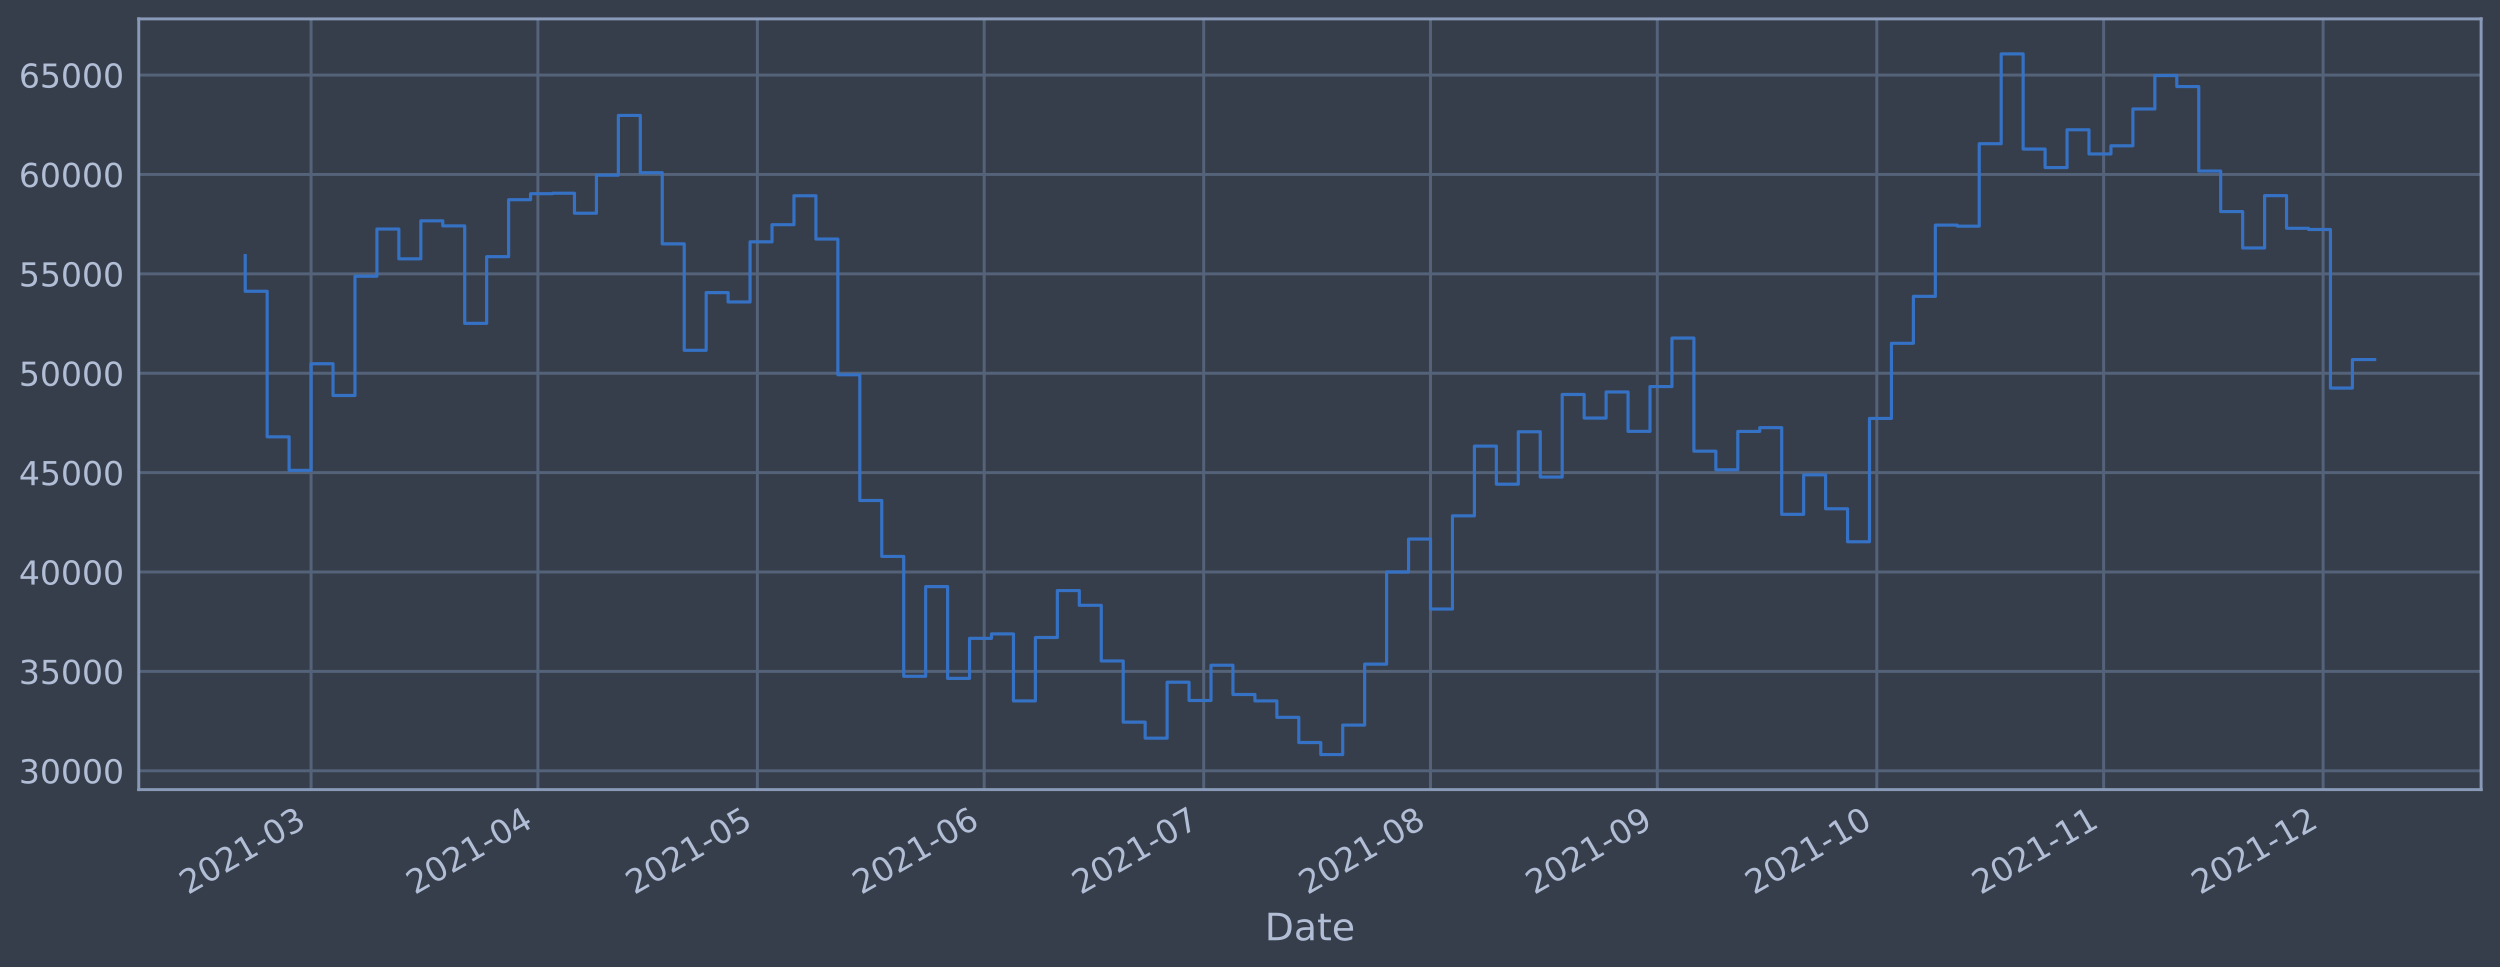
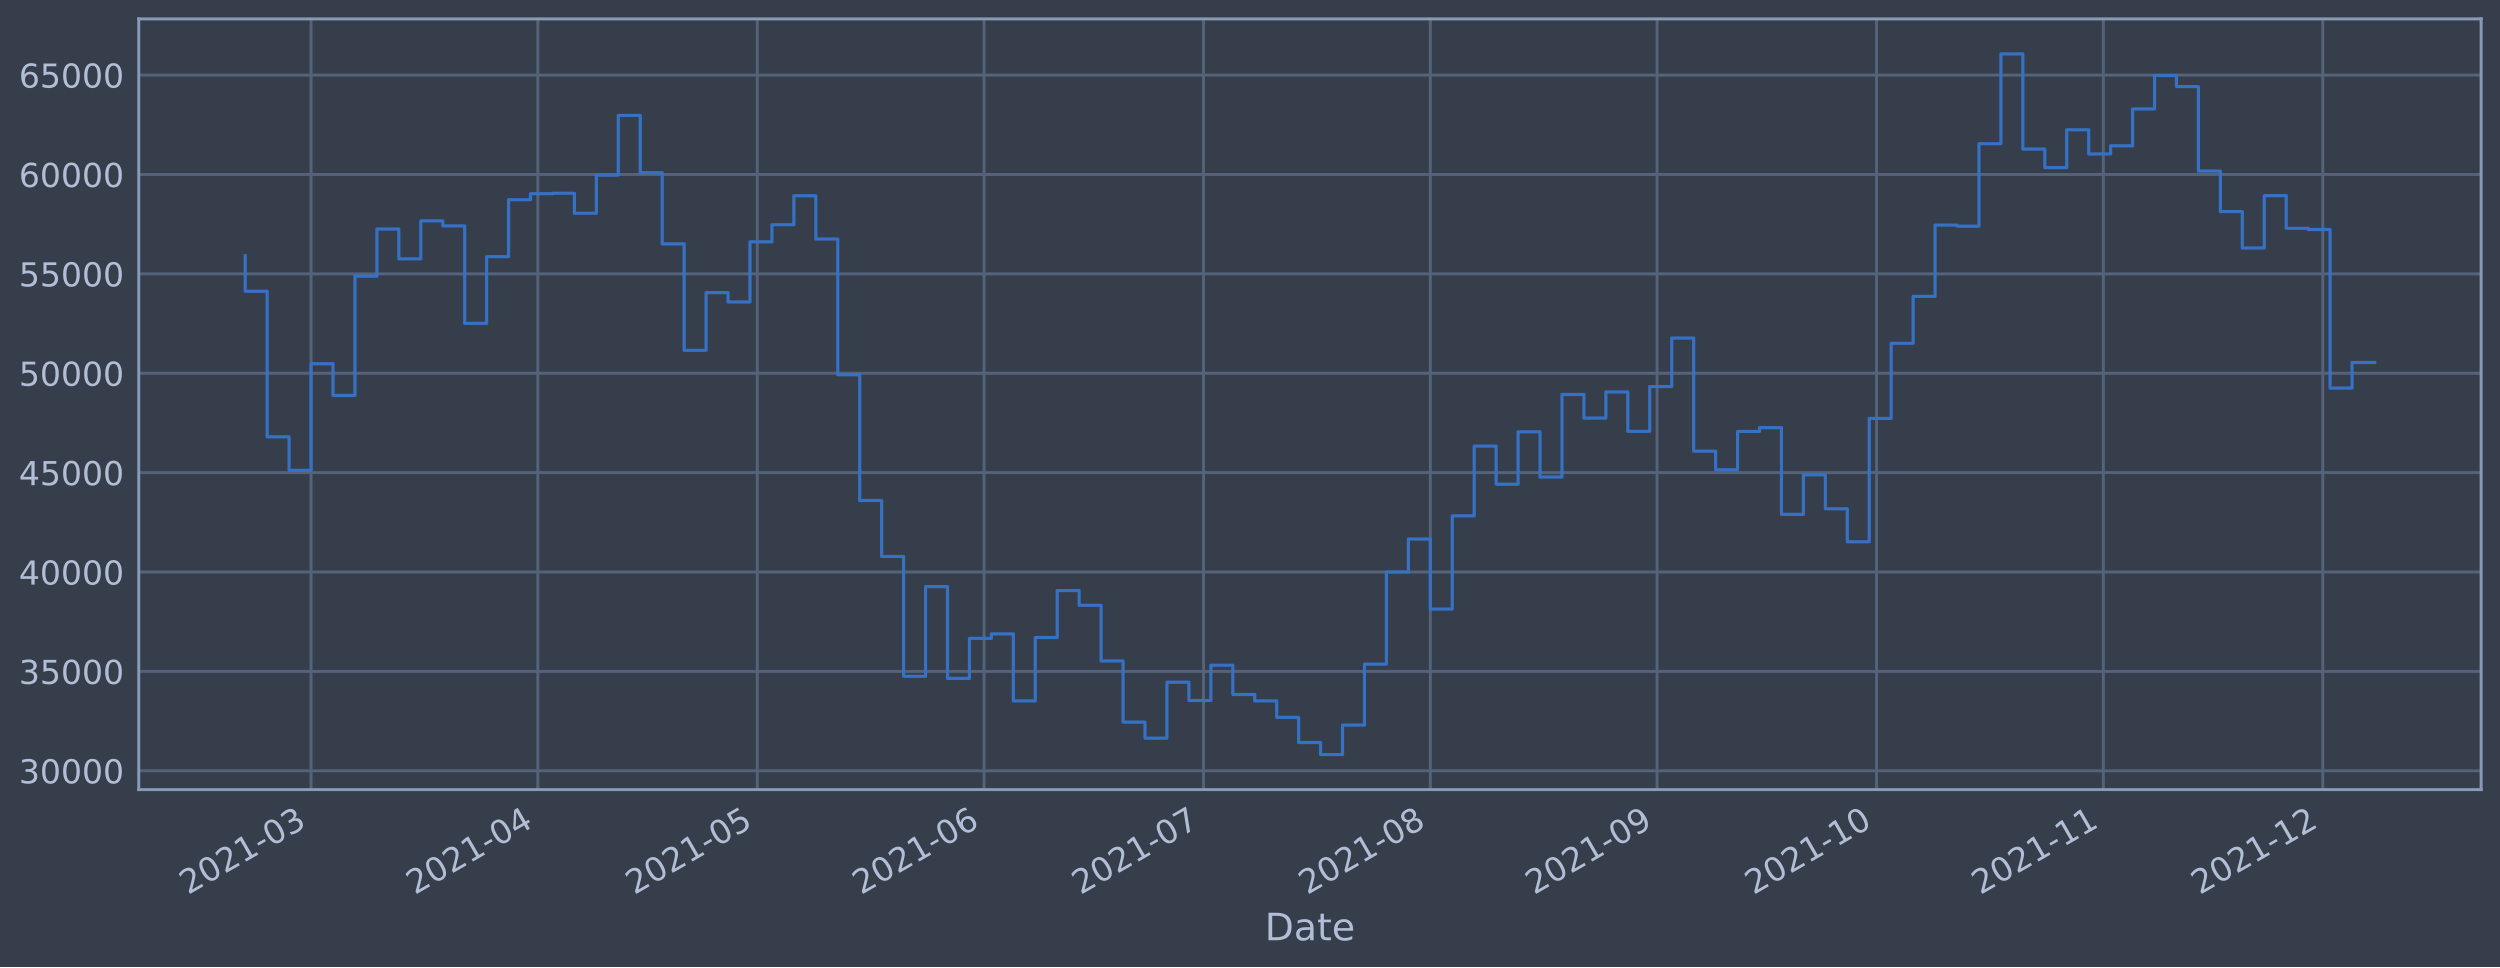
<svg xmlns="http://www.w3.org/2000/svg" xmlns:xlink="http://www.w3.org/1999/xlink" width="952.884pt" height="368.58pt" viewBox="0 0 952.884 368.58" version="1.1">
  <defs>
    <style type="text/css">*{stroke-linejoin: round; stroke-linecap: butt}</style>
  </defs>
  <g id="figure_1">
    <g id="patch_1">
      <path d="M 0 368.58  L 952.884 368.58  L 952.884 0  L 0 0  z " style="fill: #373e4b" />
    </g>
    <g id="axes_1">
      <g id="patch_2">
        <path d="M 52.884 300.96  L 945.684 300.96  L 945.684 7.2  L 52.884 7.2  z " style="fill: #373e4b" />
      </g>
      <g id="matplotlib.axis_1">
        <g id="xtick_1">
          <g id="line2d_1">
-             <path d="M 118.564 300.96  L 118.564 7.2  " clip-path="url(#pc424eb1349)" style="fill: none; stroke: #546379; stroke-width: 1.12; stroke-linecap: square" />
+             <path d="M 118.56 300.96  L 118.56 7.2  " clip-path="url(#pc528eabf8b)" style="fill: none; stroke: #546379; stroke-width: 1.12; stroke-linecap: square" />
          </g>
          <g id="line2d_2" />
          <g id="text_1">
-             <g style="fill: #b1bed6" transform="translate(71.66092 341.1745)rotate(-30)scale(0.126 -0.126)">
+             <g style="fill: #b1bed6" transform="translate(71.65684 341.1745)rotate(-30)scale(0.126 -0.126)">
              <defs>
                <path id="DejaVuSans-32" d="M 1228 531  L 3431 531  L 3431 0  L 469 0  L 469 531  Q 828 903 1448 1529  Q 2069 2156 2228 2338  Q 2531 2678 2651 2914  Q 2772 3150 2772 3378  Q 2772 3750 2511 3984  Q 2250 4219 1831 4219  Q 1534 4219 1204 4116  Q 875 4013 500 3803  L 500 4441  Q 881 4594 1212 4672  Q 1544 4750 1819 4750  Q 2544 4750 2975 4387  Q 3406 4025 3406 3419  Q 3406 3131 3298 2873  Q 3191 2616 2906 2266  Q 2828 2175 2409 1742  Q 1991 1309 1228 531  z " transform="scale(0.015625)" />
                <path id="DejaVuSans-30" d="M 2034 4250  Q 1547 4250 1301 3770  Q 1056 3291 1056 2328  Q 1056 1369 1301 889  Q 1547 409 2034 409  Q 2525 409 2770 889  Q 3016 1369 3016 2328  Q 3016 3291 2770 3770  Q 2525 4250 2034 4250  z M 2034 4750  Q 2819 4750 3233 4129  Q 3647 3509 3647 2328  Q 3647 1150 3233 529  Q 2819 -91 2034 -91  Q 1250 -91 836 529  Q 422 1150 422 2328  Q 422 3509 836 4129  Q 1250 4750 2034 4750  z " transform="scale(0.015625)" />
                <path id="DejaVuSans-31" d="M 794 531  L 1825 531  L 1825 4091  L 703 3866  L 703 4441  L 1819 4666  L 2450 4666  L 2450 531  L 3481 531  L 3481 0  L 794 0  L 794 531  z " transform="scale(0.015625)" />
                <path id="DejaVuSans-2d" d="M 313 2009  L 1997 2009  L 1997 1497  L 313 1497  L 313 2009  z " transform="scale(0.015625)" />
                <path id="DejaVuSans-33" d="M 2597 2516  Q 3050 2419 3304 2112  Q 3559 1806 3559 1356  Q 3559 666 3084 287  Q 2609 -91 1734 -91  Q 1441 -91 1130 -33  Q 819 25 488 141  L 488 750  Q 750 597 1062 519  Q 1375 441 1716 441  Q 2309 441 2620 675  Q 2931 909 2931 1356  Q 2931 1769 2642 2001  Q 2353 2234 1838 2234  L 1294 2234  L 1294 2753  L 1863 2753  Q 2328 2753 2575 2939  Q 2822 3125 2822 3475  Q 2822 3834 2567 4026  Q 2313 4219 1838 4219  Q 1578 4219 1281 4162  Q 984 4106 628 3988  L 628 4550  Q 988 4650 1302 4700  Q 1616 4750 1894 4750  Q 2613 4750 3031 4423  Q 3450 4097 3450 3541  Q 3450 3153 3228 2886  Q 3006 2619 2597 2516  z " transform="scale(0.015625)" />
              </defs>
              <use xlink:href="#DejaVuSans-32" />
              <use xlink:href="#DejaVuSans-30" x="63.623" />
              <use xlink:href="#DejaVuSans-32" x="127.246" />
              <use xlink:href="#DejaVuSans-31" x="190.869" />
              <use xlink:href="#DejaVuSans-2d" x="254.492" />
              <use xlink:href="#DejaVuSans-30" x="290.576" />
              <use xlink:href="#DejaVuSans-33" x="354.199" />
            </g>
          </g>
        </g>
        <g id="xtick_2">
          <g id="line2d_3">
-             <path d="M 205.015 300.96  L 205.015 7.2  " clip-path="url(#pc424eb1349)" style="fill: none; stroke: #546379; stroke-width: 1.12; stroke-linecap: square" />
+             <path d="M 204.997 300.96  L 204.997 7.2  " clip-path="url(#pc528eabf8b)" style="fill: none; stroke: #546379; stroke-width: 1.12; stroke-linecap: square" />
          </g>
          <g id="line2d_4" />
          <g id="text_2">
-             <g style="fill: #b1bed6" transform="translate(158.1117 341.1745)rotate(-30)scale(0.126 -0.126)">
+             <g style="fill: #b1bed6" transform="translate(158.0936 341.1745)rotate(-30)scale(0.126 -0.126)">
              <defs>
                <path id="DejaVuSans-34" d="M 2419 4116  L 825 1625  L 2419 1625  L 2419 4116  z M 2253 4666  L 3047 4666  L 3047 1625  L 3713 1625  L 3713 1100  L 3047 1100  L 3047 0  L 2419 0  L 2419 1100  L 313 1100  L 313 1709  L 2253 4666  z " transform="scale(0.015625)" />
              </defs>
              <use xlink:href="#DejaVuSans-32" />
              <use xlink:href="#DejaVuSans-30" x="63.623" />
              <use xlink:href="#DejaVuSans-32" x="127.246" />
              <use xlink:href="#DejaVuSans-31" x="190.869" />
              <use xlink:href="#DejaVuSans-2d" x="254.492" />
              <use xlink:href="#DejaVuSans-30" x="290.576" />
              <use xlink:href="#DejaVuSans-34" x="354.199" />
            </g>
          </g>
        </g>
        <g id="xtick_3">
          <g id="line2d_5">
-             <path d="M 288.677 300.96  L 288.677 7.2  " clip-path="url(#pc424eb1349)" style="fill: none; stroke: #546379; stroke-width: 1.12; stroke-linecap: square" />
+             <path d="M 288.645 300.96  L 288.645 7.2  " clip-path="url(#pc528eabf8b)" style="fill: none; stroke: #546379; stroke-width: 1.12; stroke-linecap: square" />
          </g>
          <g id="line2d_6" />
          <g id="text_3">
-             <g style="fill: #b1bed6" transform="translate(241.7738 341.1745)rotate(-30)scale(0.126 -0.126)">
+             <g style="fill: #b1bed6" transform="translate(241.7421 341.1745)rotate(-30)scale(0.126 -0.126)">
              <defs>
                <path id="DejaVuSans-35" d="M 691 4666  L 3169 4666  L 3169 4134  L 1269 4134  L 1269 2991  Q 1406 3038 1543 3061  Q 1681 3084 1819 3084  Q 2600 3084 3056 2656  Q 3513 2228 3513 1497  Q 3513 744 3044 326  Q 2575 -91 1722 -91  Q 1428 -91 1123 -41  Q 819 9 494 109  L 494 744  Q 775 591 1075 516  Q 1375 441 1709 441  Q 2250 441 2565 725  Q 2881 1009 2881 1497  Q 2881 1984 2565 2268  Q 2250 2553 1709 2553  Q 1456 2553 1204 2497  Q 953 2441 691 2322  L 691 4666  z " transform="scale(0.015625)" />
              </defs>
              <use xlink:href="#DejaVuSans-32" />
              <use xlink:href="#DejaVuSans-30" x="63.623" />
              <use xlink:href="#DejaVuSans-32" x="127.246" />
              <use xlink:href="#DejaVuSans-31" x="190.869" />
              <use xlink:href="#DejaVuSans-2d" x="254.492" />
              <use xlink:href="#DejaVuSans-30" x="290.576" />
              <use xlink:href="#DejaVuSans-35" x="354.199" />
            </g>
          </g>
        </g>
        <g id="xtick_4">
          <g id="line2d_7">
-             <path d="M 375.128 300.96  L 375.128 7.2  " clip-path="url(#pc424eb1349)" style="fill: none; stroke: #546379; stroke-width: 1.12; stroke-linecap: square" />
+             <path d="M 375.082 300.96  L 375.082 7.2  " clip-path="url(#pc528eabf8b)" style="fill: none; stroke: #546379; stroke-width: 1.12; stroke-linecap: square" />
          </g>
          <g id="line2d_8" />
          <g id="text_4">
-             <g style="fill: #b1bed6" transform="translate(328.2246 341.1745)rotate(-30)scale(0.126 -0.126)">
+             <g style="fill: #b1bed6" transform="translate(328.1789 341.1745)rotate(-30)scale(0.126 -0.126)">
              <defs>
                <path id="DejaVuSans-36" d="M 2113 2584  Q 1688 2584 1439 2293  Q 1191 2003 1191 1497  Q 1191 994 1439 701  Q 1688 409 2113 409  Q 2538 409 2786 701  Q 3034 994 3034 1497  Q 3034 2003 2786 2293  Q 2538 2584 2113 2584  z M 3366 4563  L 3366 3988  Q 3128 4100 2886 4159  Q 2644 4219 2406 4219  Q 1781 4219 1451 3797  Q 1122 3375 1075 2522  Q 1259 2794 1537 2939  Q 1816 3084 2150 3084  Q 2853 3084 3261 2657  Q 3669 2231 3669 1497  Q 3669 778 3244 343  Q 2819 -91 2113 -91  Q 1303 -91 875 529  Q 447 1150 447 2328  Q 447 3434 972 4092  Q 1497 4750 2381 4750  Q 2619 4750 2861 4703  Q 3103 4656 3366 4563  z " transform="scale(0.015625)" />
              </defs>
              <use xlink:href="#DejaVuSans-32" />
              <use xlink:href="#DejaVuSans-30" x="63.623" />
              <use xlink:href="#DejaVuSans-32" x="127.246" />
              <use xlink:href="#DejaVuSans-31" x="190.869" />
              <use xlink:href="#DejaVuSans-2d" x="254.492" />
              <use xlink:href="#DejaVuSans-30" x="290.576" />
              <use xlink:href="#DejaVuSans-36" x="354.199" />
            </g>
          </g>
        </g>
        <g id="xtick_5">
          <g id="line2d_9">
-             <path d="M 458.79 300.96  L 458.79 7.2  " clip-path="url(#pc424eb1349)" style="fill: none; stroke: #546379; stroke-width: 1.12; stroke-linecap: square" />
+             <path d="M 458.731 300.96  L 458.731 7.2  " clip-path="url(#pc528eabf8b)" style="fill: none; stroke: #546379; stroke-width: 1.12; stroke-linecap: square" />
          </g>
          <g id="line2d_10" />
          <g id="text_5">
-             <g style="fill: #b1bed6" transform="translate(411.8867 341.1745)rotate(-30)scale(0.126 -0.126)">
+             <g style="fill: #b1bed6" transform="translate(411.8274 341.1745)rotate(-30)scale(0.126 -0.126)">
              <defs>
                <path id="DejaVuSans-37" d="M 525 4666  L 3525 4666  L 3525 4397  L 1831 0  L 1172 0  L 2766 4134  L 525 4134  L 525 4666  z " transform="scale(0.015625)" />
              </defs>
              <use xlink:href="#DejaVuSans-32" />
              <use xlink:href="#DejaVuSans-30" x="63.623" />
              <use xlink:href="#DejaVuSans-32" x="127.246" />
              <use xlink:href="#DejaVuSans-31" x="190.869" />
              <use xlink:href="#DejaVuSans-2d" x="254.492" />
              <use xlink:href="#DejaVuSans-30" x="290.576" />
              <use xlink:href="#DejaVuSans-37" x="354.199" />
            </g>
          </g>
        </g>
        <g id="xtick_6">
          <g id="line2d_11">
-             <path d="M 545.241 300.96  L 545.241 7.2  " clip-path="url(#pc424eb1349)" style="fill: none; stroke: #546379; stroke-width: 1.12; stroke-linecap: square" />
+             <path d="M 545.167 300.96  L 545.167 7.2  " clip-path="url(#pc528eabf8b)" style="fill: none; stroke: #546379; stroke-width: 1.12; stroke-linecap: square" />
          </g>
          <g id="line2d_12" />
          <g id="text_6">
-             <g style="fill: #b1bed6" transform="translate(498.3375 341.1745)rotate(-30)scale(0.126 -0.126)">
+             <g style="fill: #b1bed6" transform="translate(498.2642 341.1745)rotate(-30)scale(0.126 -0.126)">
              <defs>
                <path id="DejaVuSans-38" d="M 2034 2216  Q 1584 2216 1326 1975  Q 1069 1734 1069 1313  Q 1069 891 1326 650  Q 1584 409 2034 409  Q 2484 409 2743 651  Q 3003 894 3003 1313  Q 3003 1734 2745 1975  Q 2488 2216 2034 2216  z M 1403 2484  Q 997 2584 770 2862  Q 544 3141 544 3541  Q 544 4100 942 4425  Q 1341 4750 2034 4750  Q 2731 4750 3128 4425  Q 3525 4100 3525 3541  Q 3525 3141 3298 2862  Q 3072 2584 2669 2484  Q 3125 2378 3379 2068  Q 3634 1759 3634 1313  Q 3634 634 3220 271  Q 2806 -91 2034 -91  Q 1263 -91 848 271  Q 434 634 434 1313  Q 434 1759 690 2068  Q 947 2378 1403 2484  z M 1172 3481  Q 1172 3119 1398 2916  Q 1625 2713 2034 2713  Q 2441 2713 2670 2916  Q 2900 3119 2900 3481  Q 2900 3844 2670 4047  Q 2441 4250 2034 4250  Q 1625 4250 1398 4047  Q 1172 3844 1172 3481  z " transform="scale(0.015625)" />
              </defs>
              <use xlink:href="#DejaVuSans-32" />
              <use xlink:href="#DejaVuSans-30" x="63.623" />
              <use xlink:href="#DejaVuSans-32" x="127.246" />
              <use xlink:href="#DejaVuSans-31" x="190.869" />
              <use xlink:href="#DejaVuSans-2d" x="254.492" />
              <use xlink:href="#DejaVuSans-30" x="290.576" />
              <use xlink:href="#DejaVuSans-38" x="354.199" />
            </g>
          </g>
        </g>
        <g id="xtick_7">
          <g id="line2d_13">
-             <path d="M 631.692 300.96  L 631.692 7.2  " clip-path="url(#pc424eb1349)" style="fill: none; stroke: #546379; stroke-width: 1.12; stroke-linecap: square" />
+             <path d="M 631.604 300.96  L 631.604 7.2  " clip-path="url(#pc528eabf8b)" style="fill: none; stroke: #546379; stroke-width: 1.12; stroke-linecap: square" />
          </g>
          <g id="line2d_14" />
          <g id="text_7">
-             <g style="fill: #b1bed6" transform="translate(584.7883 341.1745)rotate(-30)scale(0.126 -0.126)">
+             <g style="fill: #b1bed6" transform="translate(584.701 341.1745)rotate(-30)scale(0.126 -0.126)">
              <defs>
                <path id="DejaVuSans-39" d="M 703 97  L 703 672  Q 941 559 1184 500  Q 1428 441 1663 441  Q 2288 441 2617 861  Q 2947 1281 2994 2138  Q 2813 1869 2534 1725  Q 2256 1581 1919 1581  Q 1219 1581 811 2004  Q 403 2428 403 3163  Q 403 3881 828 4315  Q 1253 4750 1959 4750  Q 2769 4750 3195 4129  Q 3622 3509 3622 2328  Q 3622 1225 3098 567  Q 2575 -91 1691 -91  Q 1453 -91 1209 -44  Q 966 3 703 97  z M 1959 2075  Q 2384 2075 2632 2365  Q 2881 2656 2881 3163  Q 2881 3666 2632 3958  Q 2384 4250 1959 4250  Q 1534 4250 1286 3958  Q 1038 3666 1038 3163  Q 1038 2656 1286 2365  Q 1534 2075 1959 2075  z " transform="scale(0.015625)" />
              </defs>
              <use xlink:href="#DejaVuSans-32" />
              <use xlink:href="#DejaVuSans-30" x="63.623" />
              <use xlink:href="#DejaVuSans-32" x="127.246" />
              <use xlink:href="#DejaVuSans-31" x="190.869" />
              <use xlink:href="#DejaVuSans-2d" x="254.492" />
              <use xlink:href="#DejaVuSans-30" x="290.576" />
              <use xlink:href="#DejaVuSans-39" x="354.199" />
            </g>
          </g>
        </g>
        <g id="xtick_8">
          <g id="line2d_15">
-             <path d="M 715.354 300.96  L 715.354 7.2  " clip-path="url(#pc424eb1349)" style="fill: none; stroke: #546379; stroke-width: 1.12; stroke-linecap: square" />
+             <path d="M 715.253 300.96  L 715.253 7.2  " clip-path="url(#pc528eabf8b)" style="fill: none; stroke: #546379; stroke-width: 1.12; stroke-linecap: square" />
          </g>
          <g id="line2d_16" />
          <g id="text_8">
-             <g style="fill: #b1bed6" transform="translate(668.4504 341.1745)rotate(-30)scale(0.126 -0.126)">
+             <g style="fill: #b1bed6" transform="translate(668.3495 341.1745)rotate(-30)scale(0.126 -0.126)">
              <use xlink:href="#DejaVuSans-32" />
              <use xlink:href="#DejaVuSans-30" x="63.623" />
              <use xlink:href="#DejaVuSans-32" x="127.246" />
              <use xlink:href="#DejaVuSans-31" x="190.869" />
              <use xlink:href="#DejaVuSans-2d" x="254.492" />
              <use xlink:href="#DejaVuSans-31" x="290.576" />
              <use xlink:href="#DejaVuSans-30" x="354.199" />
            </g>
          </g>
        </g>
        <g id="xtick_9">
          <g id="line2d_17">
-             <path d="M 801.804 300.96  L 801.804 7.2  " clip-path="url(#pc424eb1349)" style="fill: none; stroke: #546379; stroke-width: 1.12; stroke-linecap: square" />
+             <path d="M 801.69 300.96  L 801.69 7.2  " clip-path="url(#pc528eabf8b)" style="fill: none; stroke: #546379; stroke-width: 1.12; stroke-linecap: square" />
          </g>
          <g id="line2d_18" />
          <g id="text_9">
-             <g style="fill: #b1bed6" transform="translate(754.9012 341.1745)rotate(-30)scale(0.126 -0.126)">
+             <g style="fill: #b1bed6" transform="translate(754.7863 341.1745)rotate(-30)scale(0.126 -0.126)">
              <use xlink:href="#DejaVuSans-32" />
              <use xlink:href="#DejaVuSans-30" x="63.623" />
              <use xlink:href="#DejaVuSans-32" x="127.246" />
              <use xlink:href="#DejaVuSans-31" x="190.869" />
              <use xlink:href="#DejaVuSans-2d" x="254.492" />
              <use xlink:href="#DejaVuSans-31" x="290.576" />
              <use xlink:href="#DejaVuSans-31" x="354.199" />
            </g>
          </g>
        </g>
        <g id="xtick_10">
          <g id="line2d_19">
-             <path d="M 885.467 300.96  L 885.467 7.2  " clip-path="url(#pc424eb1349)" style="fill: none; stroke: #546379; stroke-width: 1.12; stroke-linecap: square" />
+             <path d="M 885.338 300.96  L 885.338 7.2  " clip-path="url(#pc528eabf8b)" style="fill: none; stroke: #546379; stroke-width: 1.12; stroke-linecap: square" />
          </g>
          <g id="line2d_20" />
          <g id="text_10">
-             <g style="fill: #b1bed6" transform="translate(838.5632 341.1745)rotate(-30)scale(0.126 -0.126)">
+             <g style="fill: #b1bed6" transform="translate(838.4348 341.1745)rotate(-30)scale(0.126 -0.126)">
              <use xlink:href="#DejaVuSans-32" />
              <use xlink:href="#DejaVuSans-30" x="63.623" />
              <use xlink:href="#DejaVuSans-32" x="127.246" />
              <use xlink:href="#DejaVuSans-31" x="190.869" />
              <use xlink:href="#DejaVuSans-2d" x="254.492" />
              <use xlink:href="#DejaVuSans-31" x="290.576" />
              <use xlink:href="#DejaVuSans-32" x="354.199" />
            </g>
          </g>
        </g>
        <g id="text_11">
          <g style="fill: #b1bed6" transform="translate(482.0746 358.3856)scale(0.144 -0.144)">
            <defs>
              <path id="DejaVuSans-44" d="M 1259 4147  L 1259 519  L 2022 519  Q 2988 519 3436 956  Q 3884 1394 3884 2338  Q 3884 3275 3436 3711  Q 2988 4147 2022 4147  L 1259 4147  z M 628 4666  L 1925 4666  Q 3281 4666 3915 4102  Q 4550 3538 4550 2338  Q 4550 1131 3912 565  Q 3275 0 1925 0  L 628 0  L 628 4666  z " transform="scale(0.015625)" />
              <path id="DejaVuSans-61" d="M 2194 1759  Q 1497 1759 1228 1600  Q 959 1441 959 1056  Q 959 750 1161 570  Q 1363 391 1709 391  Q 2188 391 2477 730  Q 2766 1069 2766 1631  L 2766 1759  L 2194 1759  z M 3341 1997  L 3341 0  L 2766 0  L 2766 531  Q 2569 213 2275 61  Q 1981 -91 1556 -91  Q 1019 -91 701 211  Q 384 513 384 1019  Q 384 1609 779 1909  Q 1175 2209 1959 2209  L 2766 2209  L 2766 2266  Q 2766 2663 2505 2880  Q 2244 3097 1772 3097  Q 1472 3097 1187 3025  Q 903 2953 641 2809  L 641 3341  Q 956 3463 1253 3523  Q 1550 3584 1831 3584  Q 2591 3584 2966 3190  Q 3341 2797 3341 1997  z " transform="scale(0.015625)" />
              <path id="DejaVuSans-74" d="M 1172 4494  L 1172 3500  L 2356 3500  L 2356 3053  L 1172 3053  L 1172 1153  Q 1172 725 1289 603  Q 1406 481 1766 481  L 2356 481  L 2356 0  L 1766 0  Q 1100 0 847 248  Q 594 497 594 1153  L 594 3053  L 172 3053  L 172 3500  L 594 3500  L 594 4494  L 1172 4494  z " transform="scale(0.015625)" />
              <path id="DejaVuSans-65" d="M 3597 1894  L 3597 1613  L 953 1613  Q 991 1019 1311 708  Q 1631 397 2203 397  Q 2534 397 2845 478  Q 3156 559 3463 722  L 3463 178  Q 3153 47 2828 -22  Q 2503 -91 2169 -91  Q 1331 -91 842 396  Q 353 884 353 1716  Q 353 2575 817 3079  Q 1281 3584 2069 3584  Q 2775 3584 3186 3129  Q 3597 2675 3597 1894  z M 3022 2063  Q 3016 2534 2758 2815  Q 2500 3097 2075 3097  Q 1594 3097 1305 2825  Q 1016 2553 972 2059  L 3022 2063  z " transform="scale(0.015625)" />
            </defs>
            <use xlink:href="#DejaVuSans-44" />
            <use xlink:href="#DejaVuSans-61" x="77.002" />
            <use xlink:href="#DejaVuSans-74" x="138.281" />
            <use xlink:href="#DejaVuSans-65" x="177.49" />
          </g>
        </g>
      </g>
      <g id="matplotlib.axis_2">
        <g id="ytick_1">
          <g id="line2d_21">
-             <path d="M 52.884 293.789  L 945.684 293.789  " clip-path="url(#pc424eb1349)" style="fill: none; stroke: #546379; stroke-width: 1.12; stroke-linecap: square" />
+             <path d="M 52.884 293.789  L 945.684 293.789  " clip-path="url(#pc528eabf8b)" style="fill: none; stroke: #546379; stroke-width: 1.12; stroke-linecap: square" />
          </g>
          <g id="line2d_22" />
          <g id="text_12">
            <g style="fill: #b1bed6" transform="translate(7.2 298.5763)scale(0.126 -0.126)">
              <use xlink:href="#DejaVuSans-33" />
              <use xlink:href="#DejaVuSans-30" x="63.623" />
              <use xlink:href="#DejaVuSans-30" x="127.246" />
              <use xlink:href="#DejaVuSans-30" x="190.869" />
              <use xlink:href="#DejaVuSans-30" x="254.492" />
            </g>
          </g>
        </g>
        <g id="ytick_2">
          <g id="line2d_23">
-             <path d="M 52.884 255.907  L 945.684 255.907  " clip-path="url(#pc424eb1349)" style="fill: none; stroke: #546379; stroke-width: 1.12; stroke-linecap: square" />
+             <path d="M 52.884 255.907  L 945.684 255.907  " clip-path="url(#pc528eabf8b)" style="fill: none; stroke: #546379; stroke-width: 1.12; stroke-linecap: square" />
          </g>
          <g id="line2d_24" />
          <g id="text_13">
            <g style="fill: #b1bed6" transform="translate(7.2 260.6936)scale(0.126 -0.126)">
              <use xlink:href="#DejaVuSans-33" />
              <use xlink:href="#DejaVuSans-35" x="63.623" />
              <use xlink:href="#DejaVuSans-30" x="127.246" />
              <use xlink:href="#DejaVuSans-30" x="190.869" />
              <use xlink:href="#DejaVuSans-30" x="254.492" />
            </g>
          </g>
        </g>
        <g id="ytick_3">
          <g id="line2d_25">
-             <path d="M 52.884 218.024  L 945.684 218.024  " clip-path="url(#pc424eb1349)" style="fill: none; stroke: #546379; stroke-width: 1.12; stroke-linecap: square" />
+             <path d="M 52.884 218.024  L 945.684 218.024  " clip-path="url(#pc528eabf8b)" style="fill: none; stroke: #546379; stroke-width: 1.12; stroke-linecap: square" />
          </g>
          <g id="line2d_26" />
          <g id="text_14">
            <g style="fill: #b1bed6" transform="translate(7.2 222.811)scale(0.126 -0.126)">
              <use xlink:href="#DejaVuSans-34" />
              <use xlink:href="#DejaVuSans-30" x="63.623" />
              <use xlink:href="#DejaVuSans-30" x="127.246" />
              <use xlink:href="#DejaVuSans-30" x="190.869" />
              <use xlink:href="#DejaVuSans-30" x="254.492" />
            </g>
          </g>
        </g>
        <g id="ytick_4">
          <g id="line2d_27">
-             <path d="M 52.884 180.141  L 945.684 180.141  " clip-path="url(#pc424eb1349)" style="fill: none; stroke: #546379; stroke-width: 1.12; stroke-linecap: square" />
+             <path d="M 52.884 180.141  L 945.684 180.141  " clip-path="url(#pc528eabf8b)" style="fill: none; stroke: #546379; stroke-width: 1.12; stroke-linecap: square" />
          </g>
          <g id="line2d_28" />
          <g id="text_15">
            <g style="fill: #b1bed6" transform="translate(7.2 184.9284)scale(0.126 -0.126)">
              <use xlink:href="#DejaVuSans-34" />
              <use xlink:href="#DejaVuSans-35" x="63.623" />
              <use xlink:href="#DejaVuSans-30" x="127.246" />
              <use xlink:href="#DejaVuSans-30" x="190.869" />
              <use xlink:href="#DejaVuSans-30" x="254.492" />
            </g>
          </g>
        </g>
        <g id="ytick_5">
          <g id="line2d_29">
-             <path d="M 52.884 142.259  L 945.684 142.259  " clip-path="url(#pc424eb1349)" style="fill: none; stroke: #546379; stroke-width: 1.12; stroke-linecap: square" />
+             <path d="M 52.884 142.259  L 945.684 142.259  " clip-path="url(#pc528eabf8b)" style="fill: none; stroke: #546379; stroke-width: 1.12; stroke-linecap: square" />
          </g>
          <g id="line2d_30" />
          <g id="text_16">
            <g style="fill: #b1bed6" transform="translate(7.2 147.0457)scale(0.126 -0.126)">
              <use xlink:href="#DejaVuSans-35" />
              <use xlink:href="#DejaVuSans-30" x="63.623" />
              <use xlink:href="#DejaVuSans-30" x="127.246" />
              <use xlink:href="#DejaVuSans-30" x="190.869" />
              <use xlink:href="#DejaVuSans-30" x="254.492" />
            </g>
          </g>
        </g>
        <g id="ytick_6">
          <g id="line2d_31">
-             <path d="M 52.884 104.376  L 945.684 104.376  " clip-path="url(#pc424eb1349)" style="fill: none; stroke: #546379; stroke-width: 1.12; stroke-linecap: square" />
+             <path d="M 52.884 104.376  L 945.684 104.376  " clip-path="url(#pc528eabf8b)" style="fill: none; stroke: #546379; stroke-width: 1.12; stroke-linecap: square" />
          </g>
          <g id="line2d_32" />
          <g id="text_17">
            <g style="fill: #b1bed6" transform="translate(7.2 109.1631)scale(0.126 -0.126)">
              <use xlink:href="#DejaVuSans-35" />
              <use xlink:href="#DejaVuSans-35" x="63.623" />
              <use xlink:href="#DejaVuSans-30" x="127.246" />
              <use xlink:href="#DejaVuSans-30" x="190.869" />
              <use xlink:href="#DejaVuSans-30" x="254.492" />
            </g>
          </g>
        </g>
        <g id="ytick_7">
          <g id="line2d_33">
-             <path d="M 52.884 66.493  L 945.684 66.493  " clip-path="url(#pc424eb1349)" style="fill: none; stroke: #546379; stroke-width: 1.12; stroke-linecap: square" />
+             <path d="M 52.884 66.493  L 945.684 66.493  " clip-path="url(#pc528eabf8b)" style="fill: none; stroke: #546379; stroke-width: 1.12; stroke-linecap: square" />
          </g>
          <g id="line2d_34" />
          <g id="text_18">
            <g style="fill: #b1bed6" transform="translate(7.2 71.28047)scale(0.126 -0.126)">
              <use xlink:href="#DejaVuSans-36" />
              <use xlink:href="#DejaVuSans-30" x="63.623" />
              <use xlink:href="#DejaVuSans-30" x="127.246" />
              <use xlink:href="#DejaVuSans-30" x="190.869" />
              <use xlink:href="#DejaVuSans-30" x="254.492" />
            </g>
          </g>
        </g>
        <g id="ytick_8">
          <g id="line2d_35">
-             <path d="M 52.884 28.611  L 945.684 28.611  " clip-path="url(#pc424eb1349)" style="fill: none; stroke: #546379; stroke-width: 1.12; stroke-linecap: square" />
+             <path d="M 52.884 28.611  L 945.684 28.611  " clip-path="url(#pc528eabf8b)" style="fill: none; stroke: #546379; stroke-width: 1.12; stroke-linecap: square" />
          </g>
          <g id="line2d_36" />
          <g id="text_19">
            <g style="fill: #b1bed6" transform="translate(7.2 33.39783)scale(0.126 -0.126)">
              <use xlink:href="#DejaVuSans-36" />
              <use xlink:href="#DejaVuSans-35" x="63.623" />
              <use xlink:href="#DejaVuSans-30" x="127.246" />
              <use xlink:href="#DejaVuSans-30" x="190.869" />
              <use xlink:href="#DejaVuSans-30" x="254.492" />
            </g>
          </g>
        </g>
      </g>
      <g id="line2d_37">
-         <path d="M 93.466 97.432  L 93.466 111.018  L 101.832 111.018  L 101.832 166.5  L 110.198 166.5  L 110.198 179.278  L 118.564 179.278  L 118.564 138.639  L 126.93 138.639  L 126.93 150.732  L 135.297 150.732  L 135.297 105.274  L 143.663 105.274  L 143.663 87.304  L 152.029 87.304  L 152.029 98.658  L 160.395 98.658  L 160.395 84.178  L 168.761 84.178  L 168.761 86.108  L 177.128 86.108  L 177.128 123.255  L 185.494 123.255  L 185.494 97.831  L 193.86 97.831  L 193.86 76.115  L 202.226 76.115  L 202.226 73.833  L 210.592 73.833  L 210.592 73.66  L 218.959 73.66  L 218.959 81.278  L 227.325 81.278  L 227.325 66.76  L 235.691 66.76  L 235.691 43.998  L 244.057 43.998  L 244.057 65.834  L 252.424 65.834  L 252.424 92.951  L 260.79 92.951  L 260.79 133.522  L 269.156 133.522  L 269.156 111.523  L 277.522 111.523  L 277.522 115.103  L 285.888 115.103  L 285.888 92.174  L 294.255 92.174  L 294.255 85.638  L 302.621 85.638  L 302.621 74.609  L 310.987 74.609  L 310.987 91.117  L 319.353 91.117  L 319.353 142.846  L 327.719 142.846  L 327.719 190.777  L 336.086 190.777  L 336.086 212.082  L 344.452 212.082  L 344.452 257.766  L 352.818 257.766  L 352.818 223.585  L 361.184 223.585  L 361.184 258.576  L 369.55 258.576  L 369.55 243.31  L 377.917 243.31  L 377.917 241.621  L 386.283 241.621  L 386.283 267.159  L 394.649 267.159  L 394.649 242.992  L 403.015 242.992  L 403.015 225.094  L 411.381 225.094  L 411.381 230.716  L 419.748 230.716  L 419.748 251.935  L 428.114 251.935  L 428.114 275.245  L 436.48 275.245  L 436.48 281.359  L 444.846 281.359  L 444.846 260.023  L 453.212 260.023  L 453.212 266.992  L 461.579 266.992  L 461.579 253.563  L 469.945 253.563  L 469.945 264.703  L 478.311 264.703  L 478.311 267.153  L 486.677 267.153  L 486.677 273.434  L 495.044 273.434  L 495.044 283.021  L 503.41 283.021  L 503.41 287.607  L 511.776 287.607  L 511.776 276.379  L 520.142 276.379  L 520.142 253.14  L 528.508 253.14  L 528.508 218.005  L 536.875 218.005  L 536.875 205.454  L 545.241 205.454  L 545.241 232.131  L 553.607 232.131  L 553.607 196.613  L 561.973 196.613  L 561.973 170.038  L 570.339 170.038  L 570.339 184.553  L 578.706 184.553  L 578.706 164.561  L 587.072 164.561  L 587.072 181.824  L 595.438 181.824  L 595.438 150.35  L 603.804 150.35  L 603.804 159.347  L 612.17 159.347  L 612.17 149.404  L 620.537 149.404  L 620.537 164.422  L 628.903 164.422  L 628.903 147.342  L 637.269 147.342  L 637.269 128.855  L 645.635 128.855  L 645.635 171.971  L 654.001 171.971  L 654.001 179.044  L 662.368 179.044  L 662.368 164.442  L 670.734 164.442  L 670.734 162.991  L 679.1 162.991  L 679.1 196.04  L 687.466 196.04  L 687.466 180.983  L 695.832 180.983  L 695.832 193.911  L 704.199 193.911  L 704.199 206.49  L 712.565 206.49  L 712.565 159.479  L 720.931 159.479  L 720.931 130.85  L 729.297 130.85  L 729.297 112.958  L 737.664 112.958  L 737.664 85.798  L 746.03 85.798  L 746.03 86.21  L 754.396 86.21  L 754.396 54.779  L 762.762 54.779  L 762.762 20.553  L 771.128 20.553  L 771.128 56.816  L 779.495 56.816  L 779.495 63.878  L 787.861 63.878  L 787.861 49.452  L 796.227 49.452  L 796.227 58.693  L 804.593 58.693  L 804.593 55.569  L 812.959 55.569  L 812.959 41.542  L 821.326 41.542  L 821.326 28.787  L 829.692 28.787  L 829.692 32.998  L 838.058 32.998  L 838.058 65.188  L 846.424 65.188  L 846.424 80.639  L 854.79 80.639  L 854.79 94.515  L 863.157 94.515  L 863.157 74.559  L 871.523 74.559  L 871.523 87.009  L 879.889 87.009  L 879.889 87.482  L 888.255 87.482  L 888.255 147.912  L 896.621 147.912  L 896.621 137.059  L 905.102 137.059  L 905.102 137.059  " clip-path="url(#pc424eb1349)" style="fill: none; stroke: #3572c6; stroke-width: 1.2; stroke-linecap: square" />
+         <path d="M 93.466 97.432  L 93.466 111.018  L 101.83 111.018  L 101.83 166.5  L 110.195 166.5  L 110.195 179.278  L 118.56 179.278  L 118.56 138.639  L 126.925 138.639  L 126.925 150.732  L 135.29 150.732  L 135.29 105.274  L 143.655 105.274  L 143.655 87.304  L 152.02 87.304  L 152.02 98.658  L 160.384 98.658  L 160.384 84.178  L 168.749 84.178  L 168.749 86.108  L 177.114 86.108  L 177.114 123.255  L 185.479 123.255  L 185.479 97.831  L 193.844 97.831  L 193.844 76.115  L 202.209 76.115  L 202.209 73.833  L 210.573 73.833  L 210.573 73.66  L 218.938 73.66  L 218.938 81.278  L 227.303 81.278  L 227.303 66.76  L 235.668 66.76  L 235.668 43.998  L 244.033 43.998  L 244.033 65.834  L 252.398 65.834  L 252.398 92.951  L 260.763 92.951  L 260.763 133.522  L 269.127 133.522  L 269.127 111.523  L 277.492 111.523  L 277.492 115.103  L 285.857 115.103  L 285.857 92.174  L 294.222 92.174  L 294.222 85.638  L 302.587 85.638  L 302.587 74.609  L 310.952 74.609  L 310.952 91.117  L 319.317 91.117  L 319.317 142.846  L 327.681 142.846  L 327.681 190.777  L 336.046 190.777  L 336.046 212.082  L 344.411 212.082  L 344.411 257.766  L 352.776 257.766  L 352.776 223.585  L 361.141 223.585  L 361.141 258.576  L 369.506 258.576  L 369.506 243.31  L 377.87 243.31  L 377.87 241.621  L 386.235 241.621  L 386.235 267.159  L 394.6 267.159  L 394.6 242.992  L 402.965 242.992  L 402.965 225.094  L 411.33 225.094  L 411.33 230.716  L 419.695 230.716  L 419.695 251.935  L 428.06 251.935  L 428.06 275.245  L 436.424 275.245  L 436.424 281.359  L 444.789 281.359  L 444.789 260.023  L 453.154 260.023  L 453.154 266.992  L 461.519 266.992  L 461.519 253.563  L 469.884 253.563  L 469.884 264.703  L 478.249 264.703  L 478.249 267.153  L 486.614 267.153  L 486.614 273.434  L 494.978 273.434  L 494.978 283.021  L 503.343 283.021  L 503.343 287.607  L 511.708 287.607  L 511.708 276.379  L 520.073 276.379  L 520.073 253.14  L 528.438 253.14  L 528.438 218.005  L 536.803 218.005  L 536.803 205.454  L 545.167 205.454  L 545.167 232.131  L 553.532 232.131  L 553.532 196.613  L 561.897 196.613  L 561.897 170.038  L 570.262 170.038  L 570.262 184.553  L 578.627 184.553  L 578.627 164.561  L 586.992 164.561  L 586.992 181.824  L 595.357 181.824  L 595.357 150.35  L 603.721 150.35  L 603.721 159.347  L 612.086 159.347  L 612.086 149.404  L 620.451 149.404  L 620.451 164.422  L 628.816 164.422  L 628.816 147.342  L 637.181 147.342  L 637.181 128.855  L 645.546 128.855  L 645.546 171.971  L 653.911 171.971  L 653.911 179.044  L 662.275 179.044  L 662.275 164.442  L 670.64 164.442  L 670.64 162.991  L 679.005 162.991  L 679.005 196.04  L 687.37 196.04  L 687.37 180.983  L 695.735 180.983  L 695.735 193.911  L 704.1 193.911  L 704.1 206.49  L 712.464 206.49  L 712.464 159.479  L 720.829 159.479  L 720.829 130.85  L 729.194 130.85  L 729.194 112.958  L 737.559 112.958  L 737.559 85.798  L 745.924 85.798  L 745.924 86.21  L 754.289 86.21  L 754.289 54.779  L 762.654 54.779  L 762.654 20.553  L 771.018 20.553  L 771.018 56.816  L 779.383 56.816  L 779.383 63.878  L 787.748 63.878  L 787.748 49.452  L 796.113 49.452  L 796.113 58.693  L 804.478 58.693  L 804.478 55.569  L 812.843 55.569  L 812.843 41.542  L 821.208 41.542  L 821.208 28.787  L 829.572 28.787  L 829.572 32.998  L 837.937 32.998  L 837.937 65.188  L 846.302 65.188  L 846.302 80.639  L 854.667 80.639  L 854.667 94.515  L 863.032 94.515  L 863.032 74.559  L 871.397 74.559  L 871.397 87.009  L 879.761 87.009  L 879.761 87.482  L 888.126 87.482  L 888.126 147.912  L 896.491 147.912  L 896.491 138.159  L 905.102 138.159  L 905.102 138.159  " clip-path="url(#pc528eabf8b)" style="fill: none; stroke: #3572c6; stroke-width: 1.2; stroke-linecap: square" />
      </g>
      <g id="patch_3">
        <path d="M 52.884 300.96  L 52.884 7.2  " style="fill: none; stroke: #899ab8; stroke-width: 1.12; stroke-linejoin: miter; stroke-linecap: square" />
      </g>
      <g id="patch_4">
        <path d="M 945.684 300.96  L 945.684 7.2  " style="fill: none; stroke: #899ab8; stroke-width: 1.12; stroke-linejoin: miter; stroke-linecap: square" />
      </g>
      <g id="patch_5">
        <path d="M 52.884 300.96  L 945.684 300.96  " style="fill: none; stroke: #899ab8; stroke-width: 1.12; stroke-linejoin: miter; stroke-linecap: square" />
      </g>
      <g id="patch_6">
        <path d="M 52.884 7.2  L 945.684 7.2  " style="fill: none; stroke: #899ab8; stroke-width: 1.12; stroke-linejoin: miter; stroke-linecap: square" />
      </g>
    </g>
  </g>
  <defs>
-     <clipPath id="pc424eb1349">
+     <clipPath id="pc528eabf8b">
      <rect x="52.884" y="7.2" width="892.8" height="293.76" />
    </clipPath>
  </defs>
</svg>
